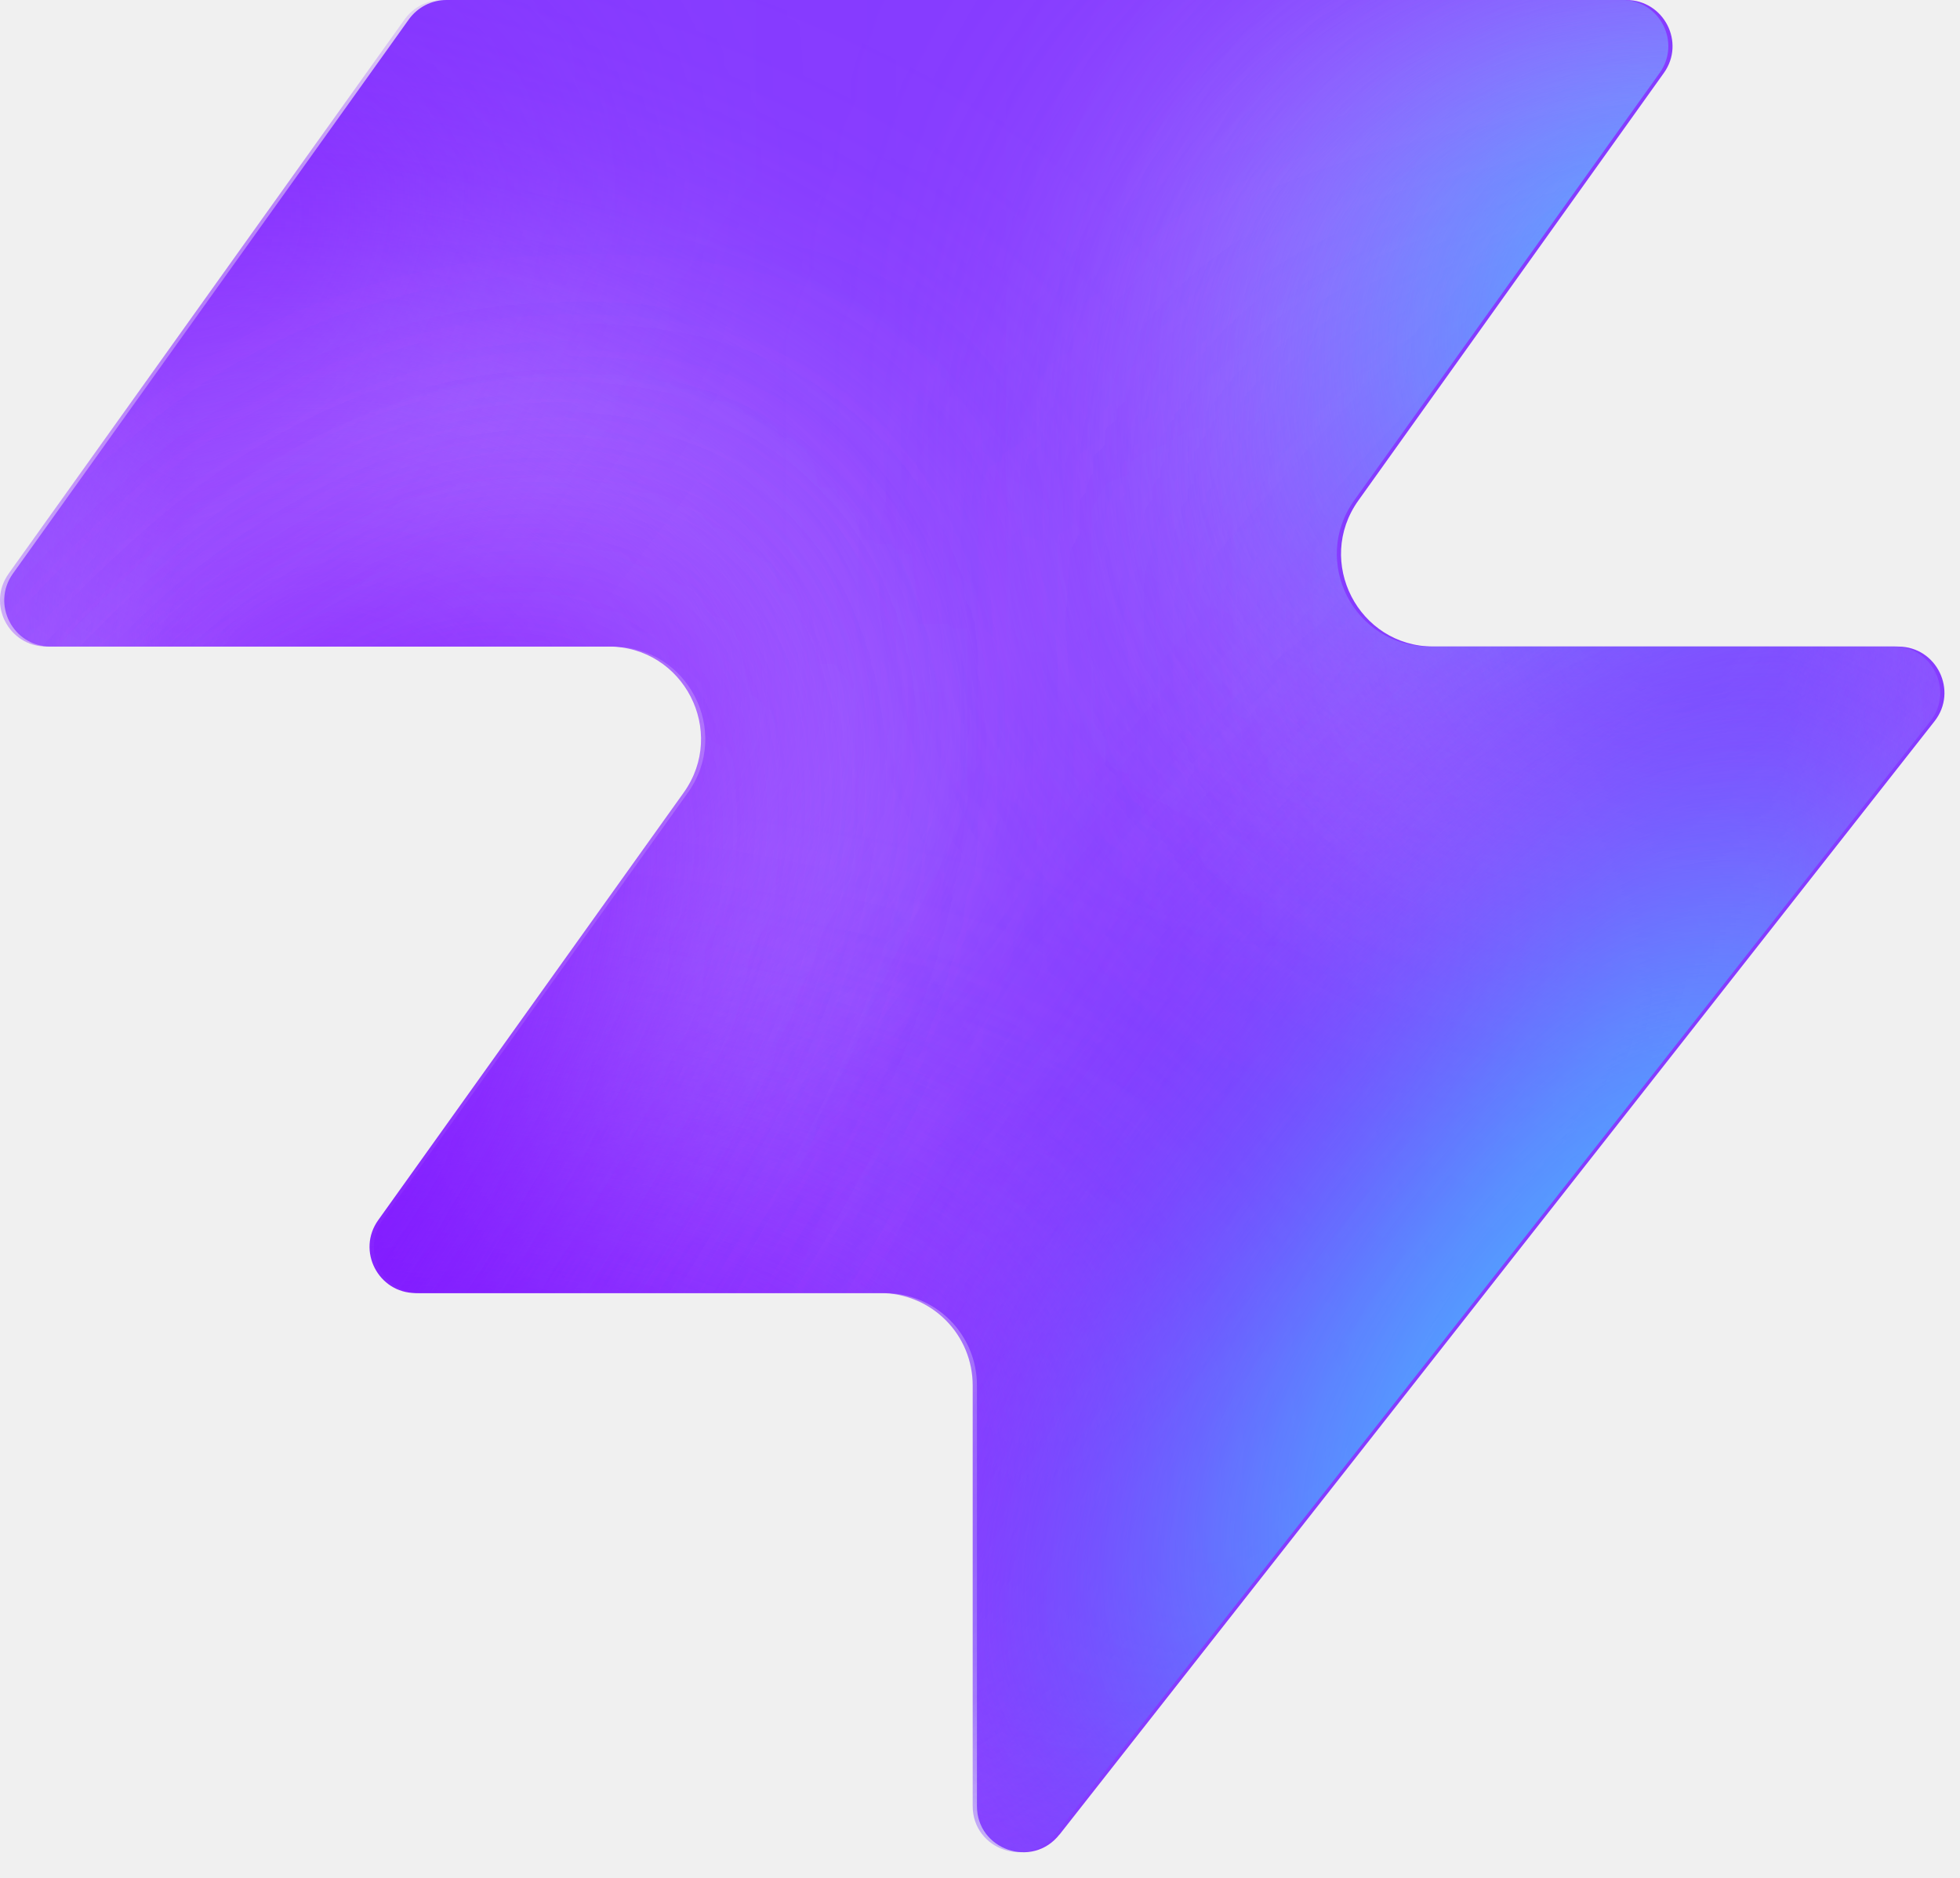
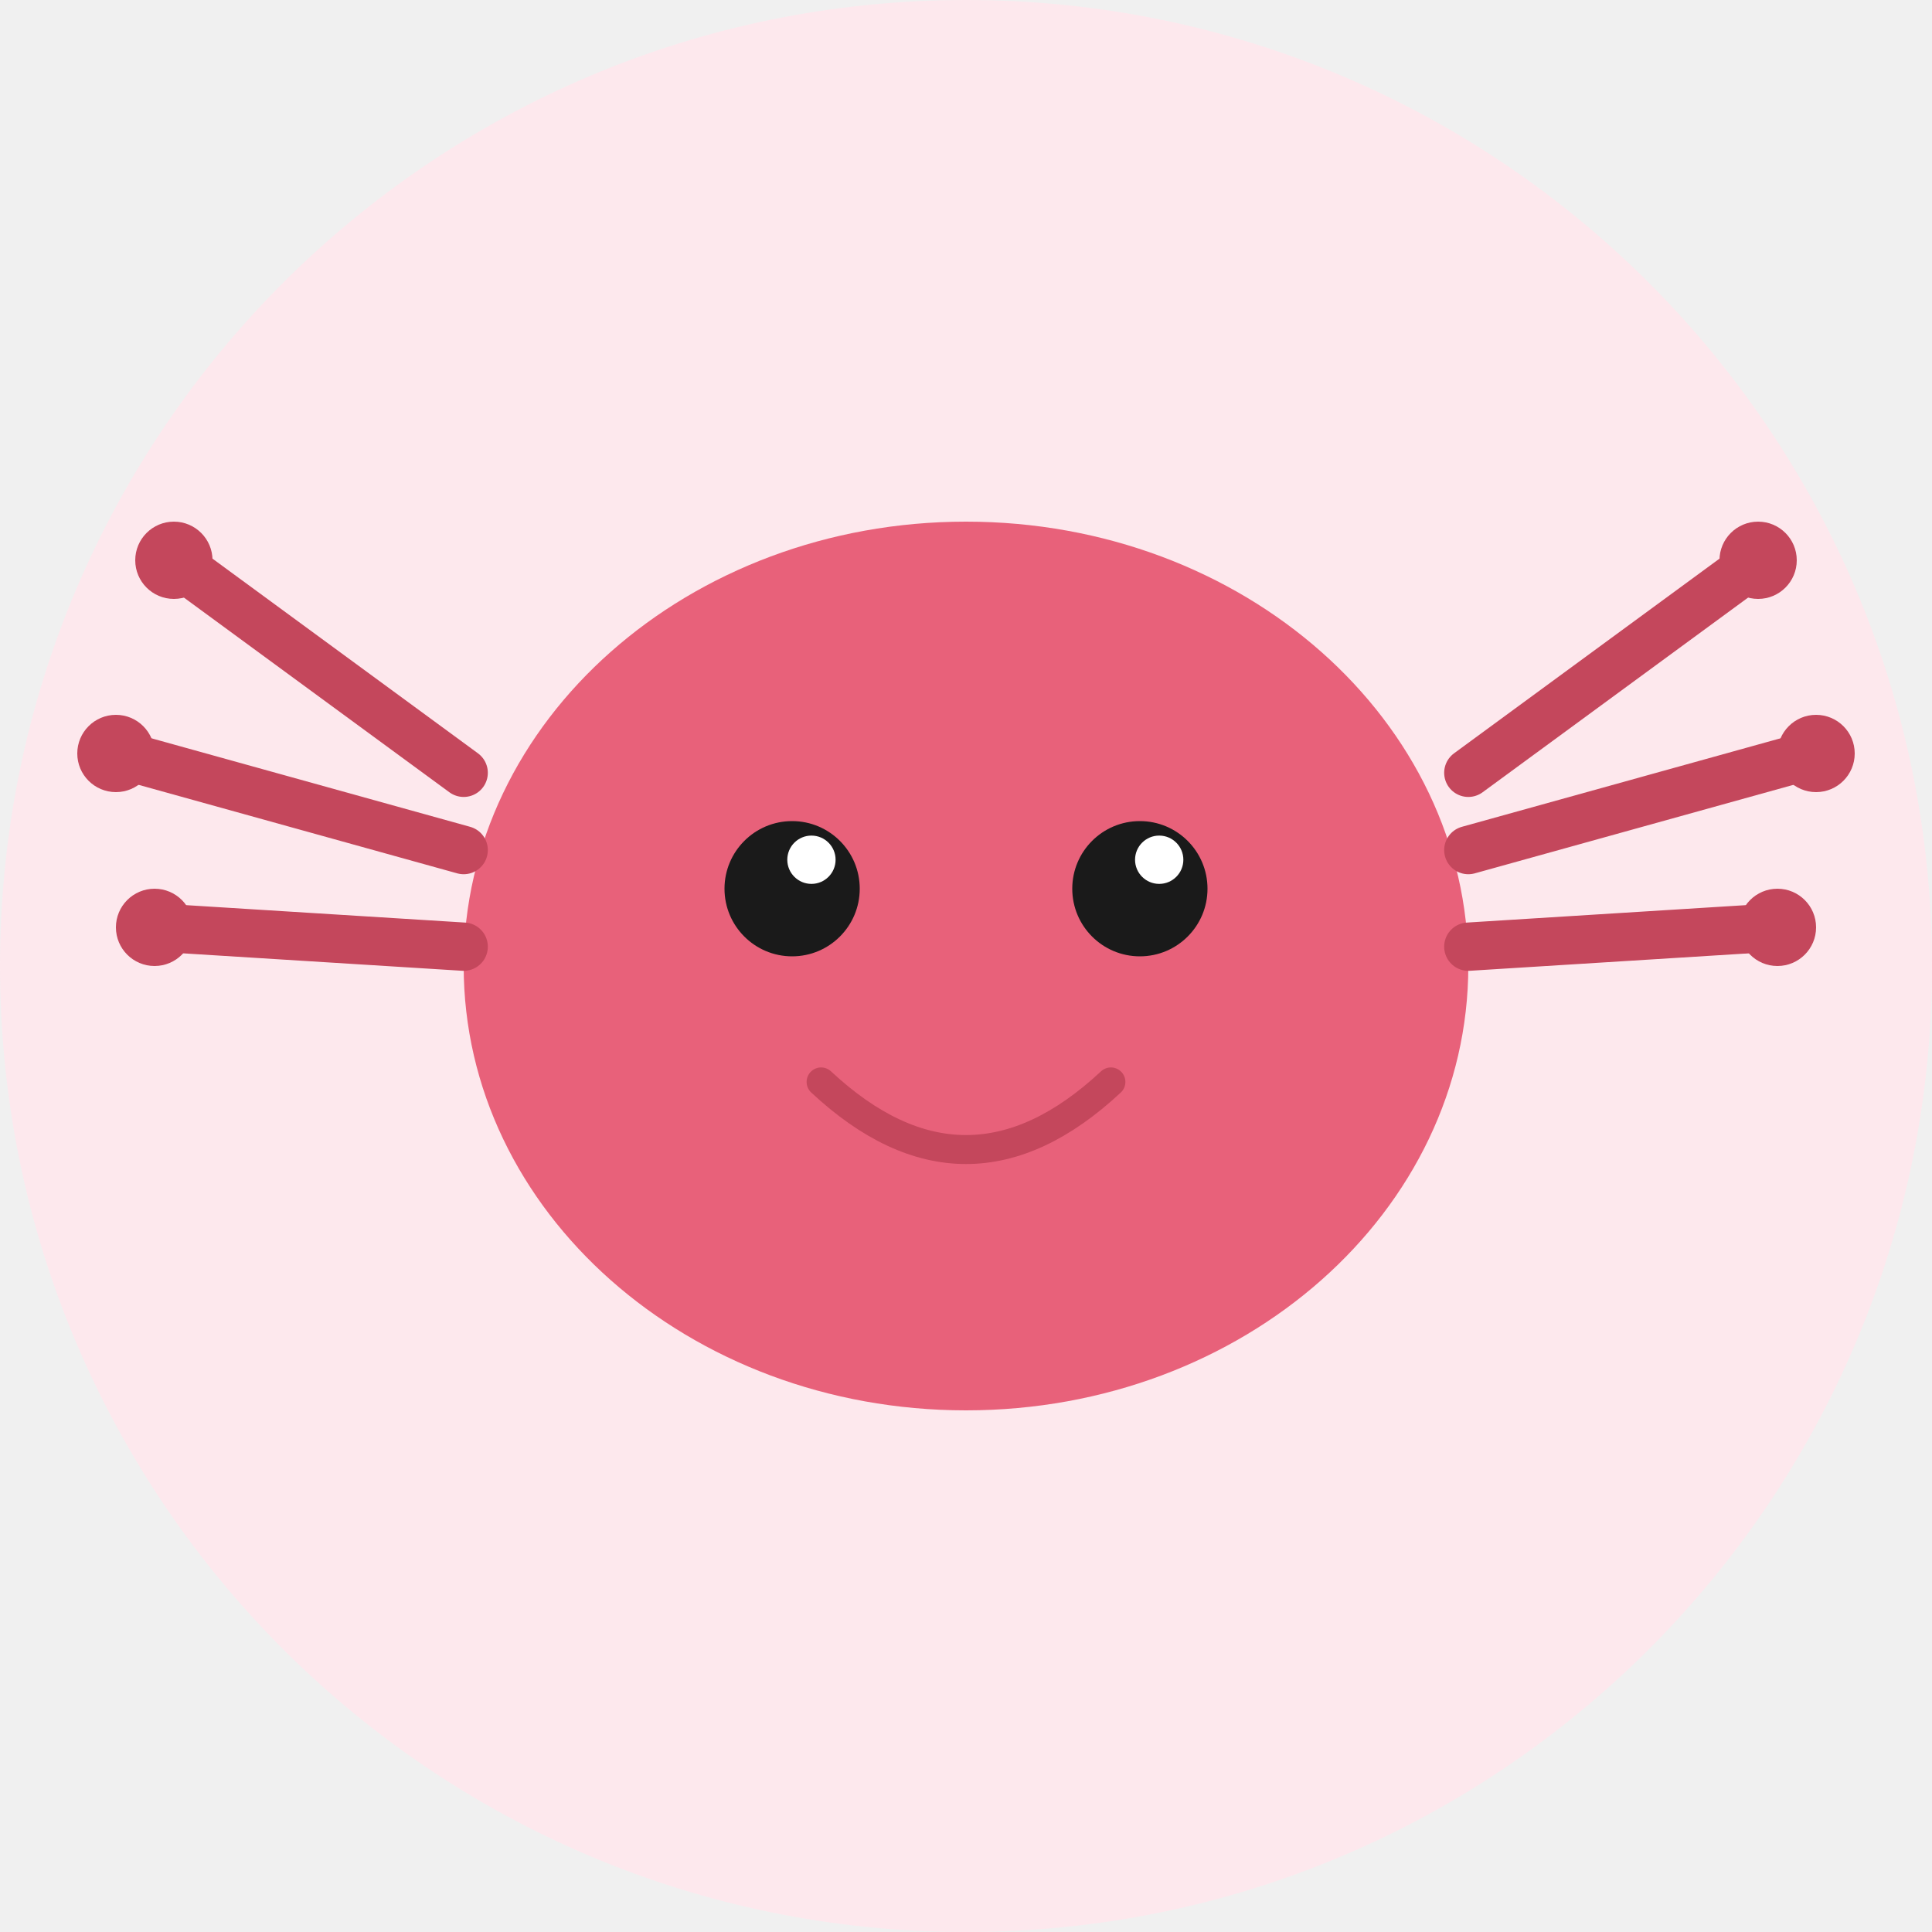
- <svg xmlns="http://www.w3.org/2000/svg" width="48" height="46" fill="none" viewBox="0 0 48 46">
-   <path fill="#863bff" d="M25.946 44.938c-.664.845-2.021.375-2.021-.698V33.937a2.26 2.26 0 0 0-2.262-2.262H10.287c-.92 0-1.456-1.04-.92-1.788l7.48-10.471c1.07-1.497 0-3.578-1.842-3.578H1.237c-.92 0-1.456-1.04-.92-1.788L10.013.474c.214-.297.556-.474.92-.474h28.894c.92 0 1.456 1.04.92 1.788l-7.48 10.471c-1.07 1.498 0 3.579 1.842 3.579h11.377c.943 0 1.473 1.088.89 1.83L25.947 44.94z" style="fill:#863bff;fill:color(display-p3 .525 .23 1);fill-opacity:1" />
-   <mask id="a" width="48" height="46" x="0" y="0" maskUnits="userSpaceOnUse" style="mask-type:alpha">
-     <path fill="#000" d="M25.842 44.938c-.664.844-2.021.375-2.021-.698V33.937a2.26 2.26 0 0 0-2.262-2.262H10.183c-.92 0-1.456-1.04-.92-1.788l7.48-10.471c1.07-1.498 0-3.579-1.842-3.579H1.133c-.92 0-1.456-1.04-.92-1.787L9.91.473c.214-.297.556-.474.92-.474h28.894c.92 0 1.456 1.04.92 1.788l-7.48 10.471c-1.07 1.498 0 3.578 1.842 3.578h11.377c.943 0 1.473 1.088.89 1.832L25.843 44.94z" style="fill:#000;fill-opacity:1" />
-   </mask>
-   <g mask="url(#a)">
-     <g filter="url(#b)">
-       <ellipse cx="5.508" cy="14.704" fill="#ede6ff" rx="5.508" ry="14.704" style="fill:#ede6ff;fill:color(display-p3 .927 .903 1);fill-opacity:1" transform="matrix(.00324 1 1 -.00324 -4.47 31.516)" />
-     </g>
-     <g filter="url(#c)">
-       <ellipse cx="10.399" cy="29.851" fill="#ede6ff" rx="10.399" ry="29.851" style="fill:#ede6ff;fill:color(display-p3 .927 .903 1);fill-opacity:1" transform="matrix(.00324 1 1 -.00324 -39.328 7.883)" />
-     </g>
-     <g filter="url(#d)">
-       <ellipse cx="5.508" cy="30.487" fill="#7e14ff" rx="5.508" ry="30.487" style="fill:#7e14ff;fill:color(display-p3 .492 .077 1);fill-opacity:1" transform="rotate(89.814 -25.913 -14.639)scale(1 -1)" />
-     </g>
-     <g filter="url(#e)">
-       <ellipse cx="5.508" cy="30.599" fill="#7e14ff" rx="5.508" ry="30.599" style="fill:#7e14ff;fill:color(display-p3 .492 .077 1);fill-opacity:1" transform="rotate(89.814 -32.644 -3.334)scale(1 -1)" />
-     </g>
-     <g filter="url(#f)">
-       <ellipse cx="5.508" cy="30.599" fill="#7e14ff" rx="5.508" ry="30.599" style="fill:#7e14ff;fill:color(display-p3 .492 .077 1);fill-opacity:1" transform="matrix(.00324 1 1 -.00324 -34.34 30.47)" />
-     </g>
-     <g filter="url(#g)">
-       <ellipse cx="14.072" cy="22.078" fill="#ede6ff" rx="14.072" ry="22.078" style="fill:#ede6ff;fill:color(display-p3 .927 .903 1);fill-opacity:1" transform="rotate(93.35 24.506 48.493)scale(-1 1)" />
-     </g>
-     <g filter="url(#h)">
-       <ellipse cx="3.47" cy="21.501" fill="#7e14ff" rx="3.47" ry="21.501" style="fill:#7e14ff;fill:color(display-p3 .492 .077 1);fill-opacity:1" transform="rotate(89.009 28.708 47.59)scale(-1 1)" />
-     </g>
-     <g filter="url(#i)">
-       <ellipse cx="3.47" cy="21.501" fill="#7e14ff" rx="3.47" ry="21.501" style="fill:#7e14ff;fill:color(display-p3 .492 .077 1);fill-opacity:1" transform="rotate(89.009 28.708 47.59)scale(-1 1)" />
-     </g>
-     <g filter="url(#j)">
-       <ellipse cx=".387" cy="8.972" fill="#7e14ff" rx="4.407" ry="29.108" style="fill:#7e14ff;fill:color(display-p3 .492 .077 1);fill-opacity:1" transform="rotate(39.51 .387 8.972)" />
-     </g>
-     <g filter="url(#k)">
-       <ellipse cx="47.523" cy="-6.092" fill="#7e14ff" rx="4.407" ry="29.108" style="fill:#7e14ff;fill:color(display-p3 .492 .077 1);fill-opacity:1" transform="rotate(37.892 47.523 -6.092)" />
-     </g>
-     <g filter="url(#l)">
-       <ellipse cx="41.412" cy="6.333" fill="#47bfff" rx="5.971" ry="9.665" style="fill:#47bfff;fill:color(display-p3 .28 .748 1);fill-opacity:1" transform="rotate(37.892 41.412 6.333)" />
-     </g>
-     <g filter="url(#m)">
-       <ellipse cx="-1.879" cy="38.332" fill="#7e14ff" rx="4.407" ry="29.108" style="fill:#7e14ff;fill:color(display-p3 .492 .077 1);fill-opacity:1" transform="rotate(37.892 -1.88 38.332)" />
-     </g>
-     <g filter="url(#n)">
-       <ellipse cx="-1.879" cy="38.332" fill="#7e14ff" rx="4.407" ry="29.108" style="fill:#7e14ff;fill:color(display-p3 .492 .077 1);fill-opacity:1" transform="rotate(37.892 -1.88 38.332)" />
-     </g>
-     <g filter="url(#o)">
-       <ellipse cx="35.651" cy="29.907" fill="#7e14ff" rx="4.407" ry="29.108" style="fill:#7e14ff;fill:color(display-p3 .492 .077 1);fill-opacity:1" transform="rotate(37.892 35.651 29.907)" />
-     </g>
-     <g filter="url(#p)">
-       <ellipse cx="38.418" cy="32.4" fill="#47bfff" rx="5.971" ry="15.297" style="fill:#47bfff;fill:color(display-p3 .28 .748 1);fill-opacity:1" transform="rotate(37.892 38.418 32.4)" />
-     </g>
-   </g>
-   <defs>
-     <filter id="b" width="60.045" height="41.654" x="-19.77" y="16.149" color-interpolation-filters="sRGB" filterUnits="userSpaceOnUse">
-       <feFlood flood-opacity="0" result="BackgroundImageFix" />
-       <feBlend in="SourceGraphic" in2="BackgroundImageFix" result="shape" />
-       <feGaussianBlur result="effect1_foregroundBlur_2002_17158" stdDeviation="7.659" />
-     </filter>
-     <filter id="c" width="90.34" height="51.437" x="-54.613" y="-7.533" color-interpolation-filters="sRGB" filterUnits="userSpaceOnUse">
-       <feFlood flood-opacity="0" result="BackgroundImageFix" />
-       <feBlend in="SourceGraphic" in2="BackgroundImageFix" result="shape" />
-       <feGaussianBlur result="effect1_foregroundBlur_2002_17158" stdDeviation="7.659" />
-     </filter>
-     <filter id="d" width="79.355" height="29.4" x="-49.64" y="2.03" color-interpolation-filters="sRGB" filterUnits="userSpaceOnUse">
-       <feFlood flood-opacity="0" result="BackgroundImageFix" />
-       <feBlend in="SourceGraphic" in2="BackgroundImageFix" result="shape" />
-       <feGaussianBlur result="effect1_foregroundBlur_2002_17158" stdDeviation="4.596" />
-     </filter>
-     <filter id="e" width="79.579" height="29.4" x="-45.045" y="20.029" color-interpolation-filters="sRGB" filterUnits="userSpaceOnUse">
-       <feFlood flood-opacity="0" result="BackgroundImageFix" />
-       <feBlend in="SourceGraphic" in2="BackgroundImageFix" result="shape" />
-       <feGaussianBlur result="effect1_foregroundBlur_2002_17158" stdDeviation="4.596" />
-     </filter>
-     <filter id="f" width="79.579" height="29.4" x="-43.513" y="21.178" color-interpolation-filters="sRGB" filterUnits="userSpaceOnUse">
-       <feFlood flood-opacity="0" result="BackgroundImageFix" />
-       <feBlend in="SourceGraphic" in2="BackgroundImageFix" result="shape" />
-       <feGaussianBlur result="effect1_foregroundBlur_2002_17158" stdDeviation="4.596" />
-     </filter>
-     <filter id="g" width="74.749" height="58.852" x="15.756" y="-17.901" color-interpolation-filters="sRGB" filterUnits="userSpaceOnUse">
-       <feFlood flood-opacity="0" result="BackgroundImageFix" />
-       <feBlend in="SourceGraphic" in2="BackgroundImageFix" result="shape" />
-       <feGaussianBlur result="effect1_foregroundBlur_2002_17158" stdDeviation="7.659" />
-     </filter>
-     <filter id="h" width="61.377" height="25.362" x="23.548" y="2.284" color-interpolation-filters="sRGB" filterUnits="userSpaceOnUse">
-       <feFlood flood-opacity="0" result="BackgroundImageFix" />
-       <feBlend in="SourceGraphic" in2="BackgroundImageFix" result="shape" />
-       <feGaussianBlur result="effect1_foregroundBlur_2002_17158" stdDeviation="4.596" />
-     </filter>
-     <filter id="i" width="61.377" height="25.362" x="23.548" y="2.284" color-interpolation-filters="sRGB" filterUnits="userSpaceOnUse">
-       <feFlood flood-opacity="0" result="BackgroundImageFix" />
-       <feBlend in="SourceGraphic" in2="BackgroundImageFix" result="shape" />
-       <feGaussianBlur result="effect1_foregroundBlur_2002_17158" stdDeviation="4.596" />
-     </filter>
-     <filter id="j" width="56.045" height="63.649" x="-27.636" y="-22.853" color-interpolation-filters="sRGB" filterUnits="userSpaceOnUse">
-       <feFlood flood-opacity="0" result="BackgroundImageFix" />
-       <feBlend in="SourceGraphic" in2="BackgroundImageFix" result="shape" />
-       <feGaussianBlur result="effect1_foregroundBlur_2002_17158" stdDeviation="4.596" />
-     </filter>
-     <filter id="k" width="54.814" height="64.646" x="20.116" y="-38.415" color-interpolation-filters="sRGB" filterUnits="userSpaceOnUse">
-       <feFlood flood-opacity="0" result="BackgroundImageFix" />
-       <feBlend in="SourceGraphic" in2="BackgroundImageFix" result="shape" />
-       <feGaussianBlur result="effect1_foregroundBlur_2002_17158" stdDeviation="4.596" />
-     </filter>
-     <filter id="l" width="33.541" height="35.313" x="24.641" y="-11.323" color-interpolation-filters="sRGB" filterUnits="userSpaceOnUse">
-       <feFlood flood-opacity="0" result="BackgroundImageFix" />
-       <feBlend in="SourceGraphic" in2="BackgroundImageFix" result="shape" />
-       <feGaussianBlur result="effect1_foregroundBlur_2002_17158" stdDeviation="4.596" />
-     </filter>
-     <filter id="m" width="54.814" height="64.646" x="-29.286" y="6.009" color-interpolation-filters="sRGB" filterUnits="userSpaceOnUse">
-       <feFlood flood-opacity="0" result="BackgroundImageFix" />
-       <feBlend in="SourceGraphic" in2="BackgroundImageFix" result="shape" />
-       <feGaussianBlur result="effect1_foregroundBlur_2002_17158" stdDeviation="4.596" />
-     </filter>
-     <filter id="n" width="54.814" height="64.646" x="-29.286" y="6.009" color-interpolation-filters="sRGB" filterUnits="userSpaceOnUse">
-       <feFlood flood-opacity="0" result="BackgroundImageFix" />
-       <feBlend in="SourceGraphic" in2="BackgroundImageFix" result="shape" />
-       <feGaussianBlur result="effect1_foregroundBlur_2002_17158" stdDeviation="4.596" />
-     </filter>
-     <filter id="o" width="54.814" height="64.646" x="8.244" y="-2.416" color-interpolation-filters="sRGB" filterUnits="userSpaceOnUse">
-       <feFlood flood-opacity="0" result="BackgroundImageFix" />
-       <feBlend in="SourceGraphic" in2="BackgroundImageFix" result="shape" />
-       <feGaussianBlur result="effect1_foregroundBlur_2002_17158" stdDeviation="4.596" />
-     </filter>
-     <filter id="p" width="39.409" height="43.623" x="18.713" y="10.588" color-interpolation-filters="sRGB" filterUnits="userSpaceOnUse">
-       <feFlood flood-opacity="0" result="BackgroundImageFix" />
-       <feBlend in="SourceGraphic" in2="BackgroundImageFix" result="shape" />
-       <feGaussianBlur result="effect1_foregroundBlur_2002_17158" stdDeviation="4.596" />
-     </filter>
-   </defs>
+ <svg xmlns="http://www.w3.org/2000/svg" viewBox="0 0 200 200" width="200" height="200">
+   <circle cx="100" cy="100" r="100" fill="#FDE8ED" />
+   <ellipse cx="100" cy="100" rx="52" ry="46" fill="#E8617A" />
+   <line x1="48" y1="80" x2="18" y2="58" stroke="#C4475C" stroke-width="5" stroke-linecap="round" />
+   <line x1="48" y1="88" x2="12" y2="78" stroke="#C4475C" stroke-width="5" stroke-linecap="round" />
+   <line x1="48" y1="98" x2="16" y2="96" stroke="#C4475C" stroke-width="5" stroke-linecap="round" />
+   <circle cx="18" cy="58" r="4" fill="#C4475C" />
+   <circle cx="12" cy="78" r="4" fill="#C4475C" />
+   <circle cx="16" cy="96" r="4" fill="#C4475C" />
+   <line x1="152" y1="80" x2="182" y2="58" stroke="#C4475C" stroke-width="5" stroke-linecap="round" />
+   <line x1="152" y1="88" x2="188" y2="78" stroke="#C4475C" stroke-width="5" stroke-linecap="round" />
+   <line x1="152" y1="98" x2="184" y2="96" stroke="#C4475C" stroke-width="5" stroke-linecap="round" />
+   <circle cx="182" cy="58" r="4" fill="#C4475C" />
+   <circle cx="188" cy="78" r="4" fill="#C4475C" />
+   <circle cx="184" cy="96" r="4" fill="#C4475C" />
+   <circle cx="82" cy="92" r="7" fill="#1A1A1A" />
+   <circle cx="84" cy="89" r="2.5" fill="#FFFFFF" />
+   <circle cx="118" cy="92" r="7" fill="#1A1A1A" />
+   <circle cx="120" cy="89" r="2.5" fill="#FFFFFF" />
+   <path d="M85 112 Q100 126 115 112" fill="none" stroke="#C4475C" stroke-width="3" stroke-linecap="round" />
</svg>
